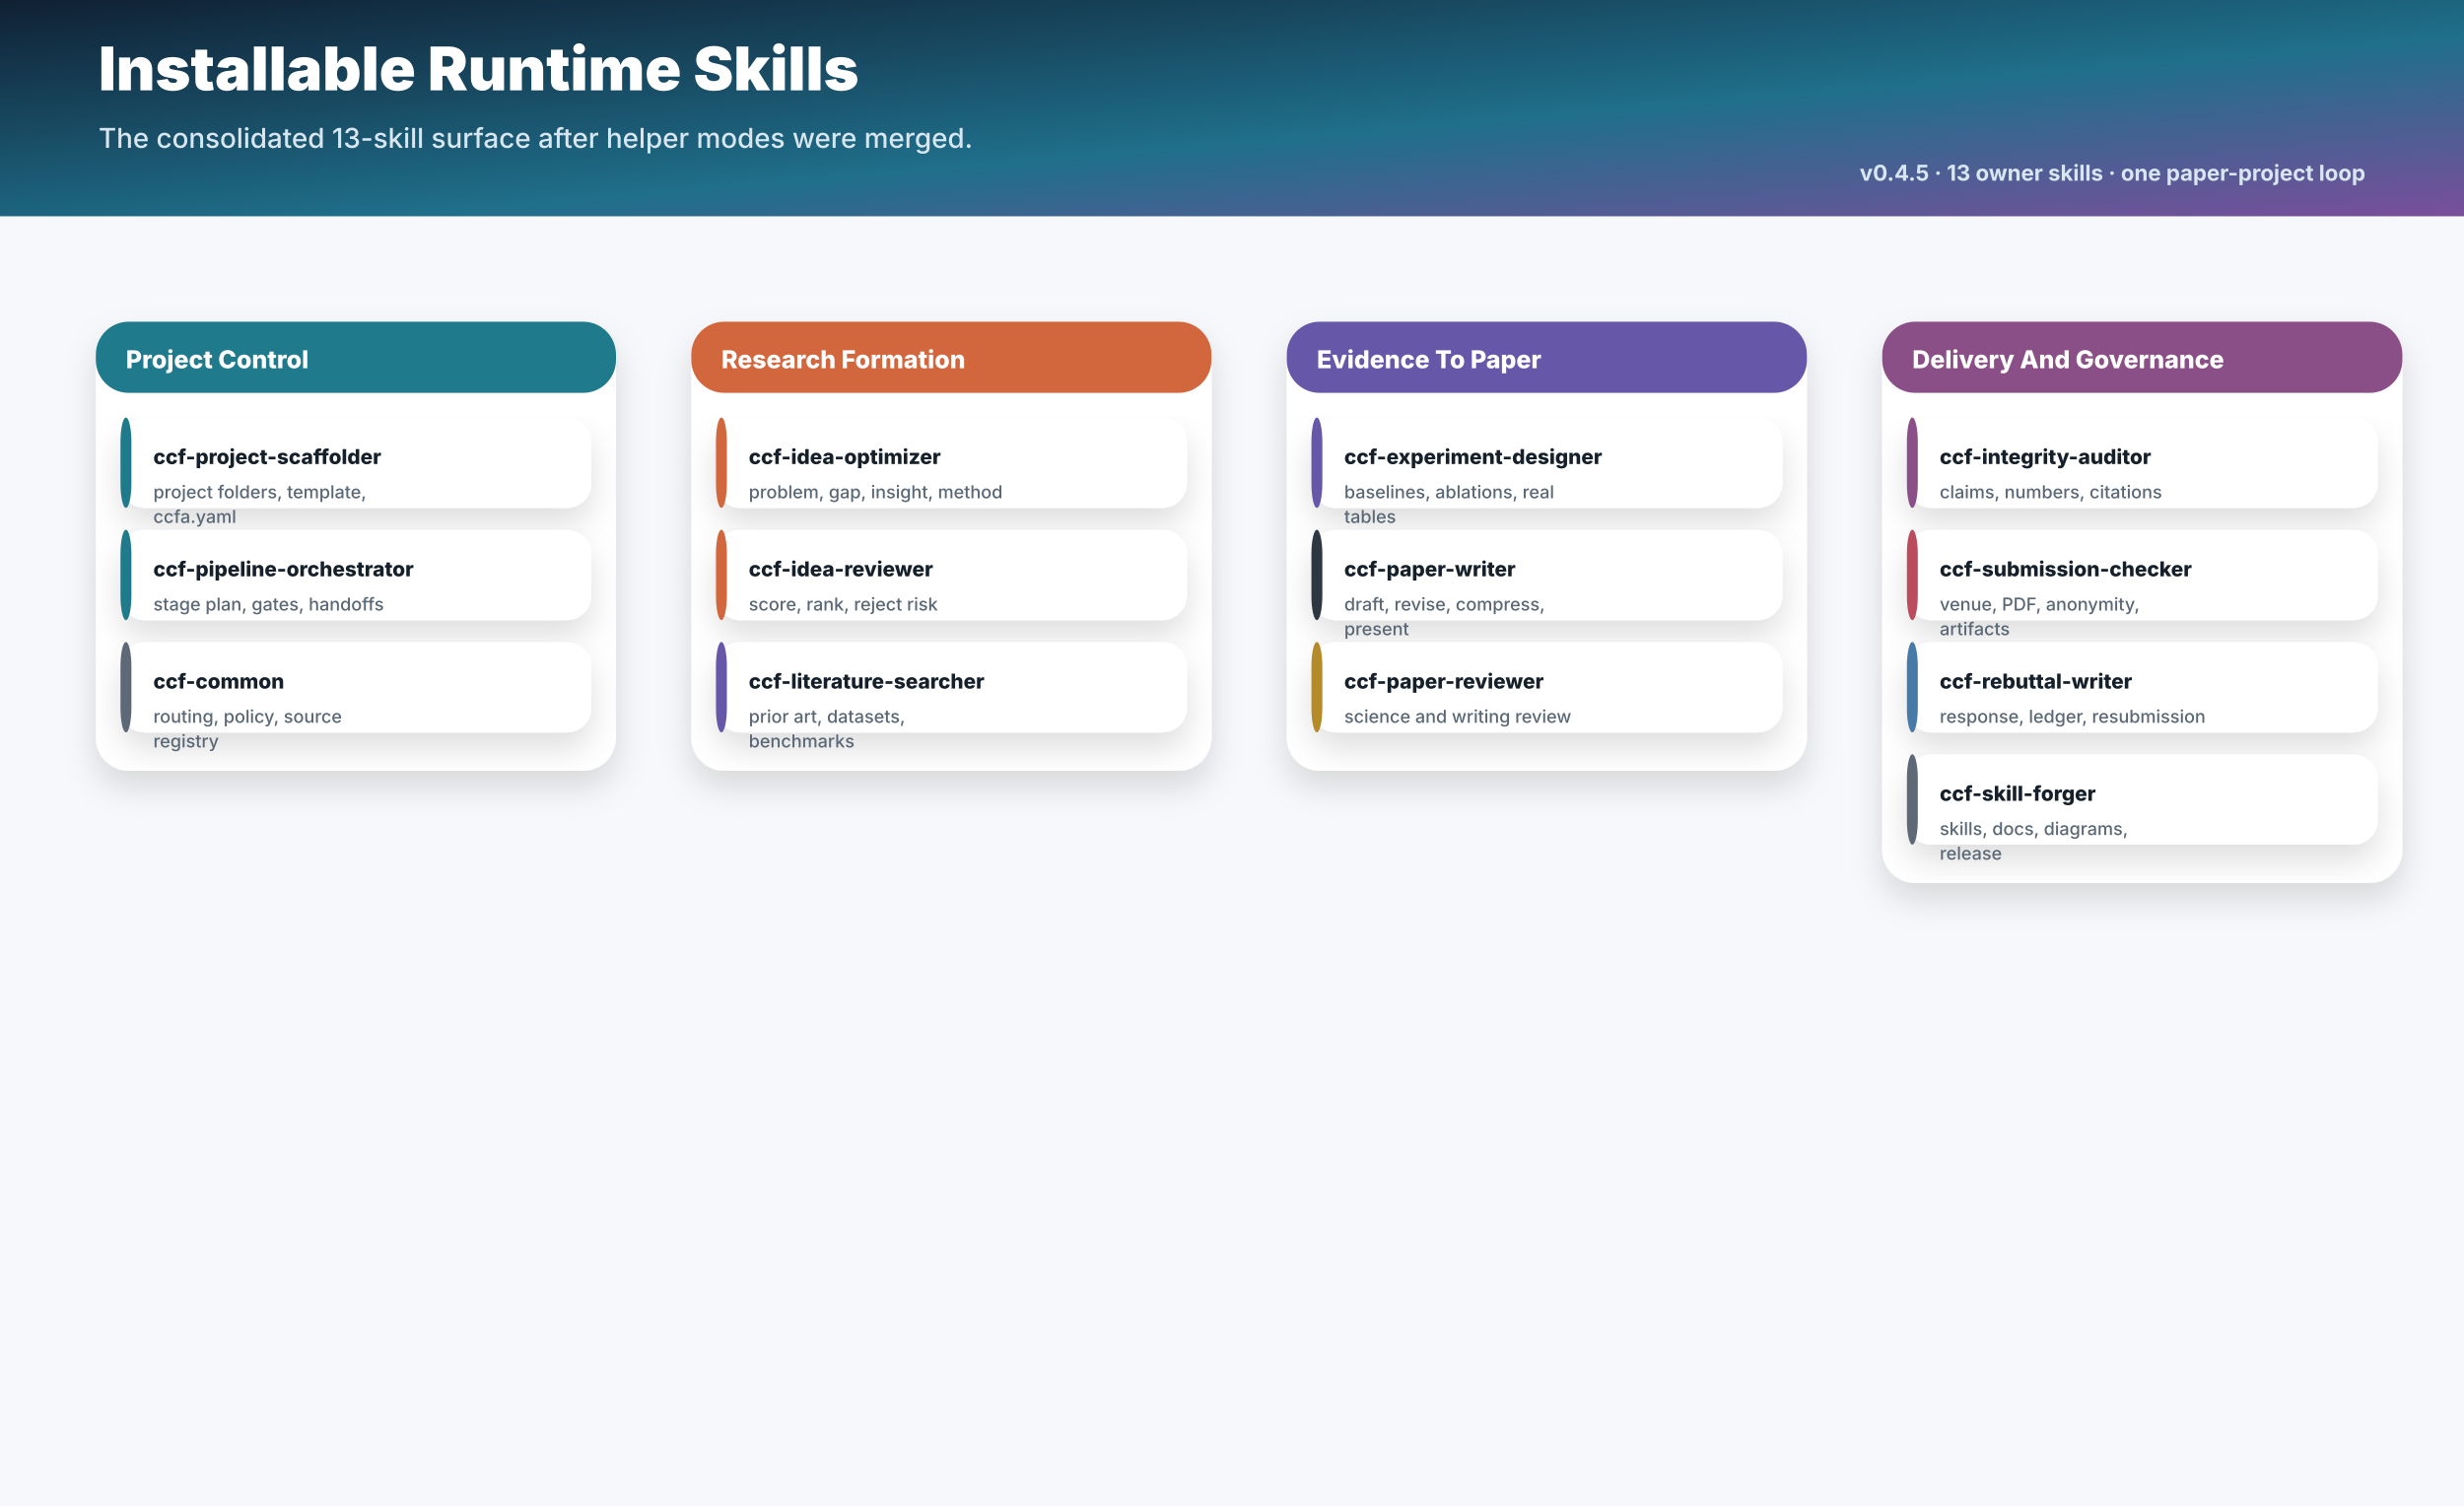
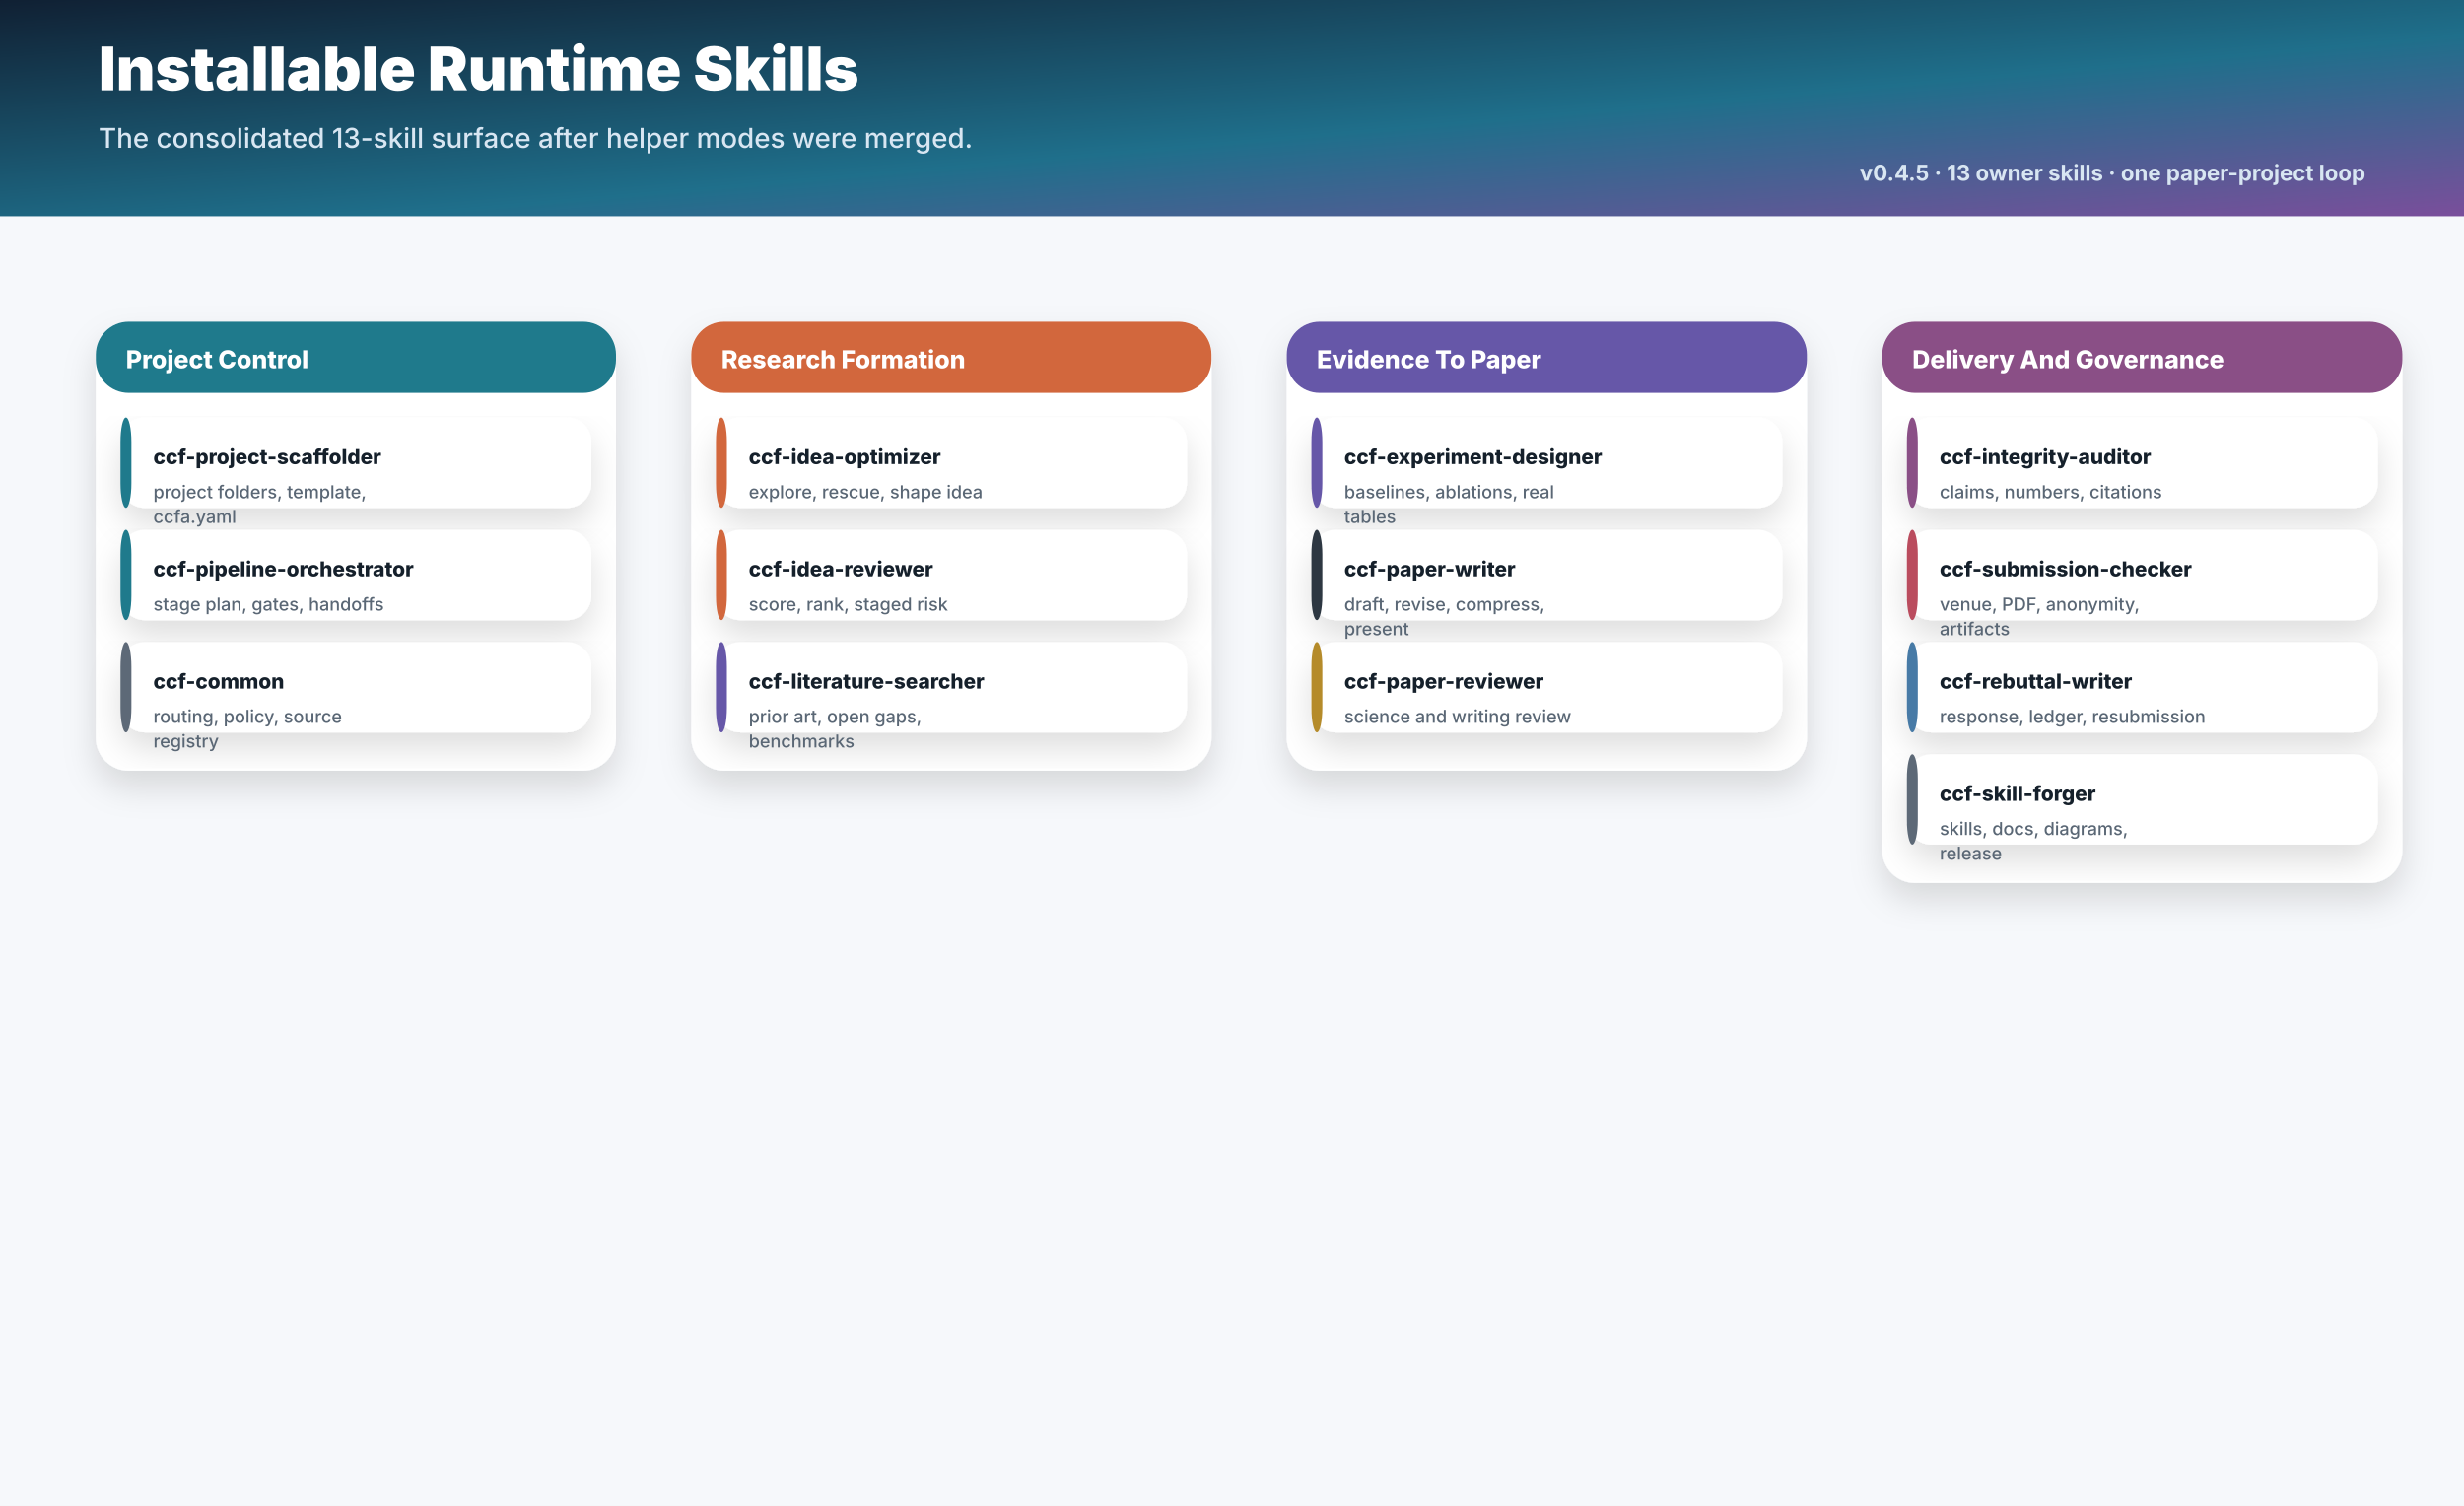
<svg xmlns="http://www.w3.org/2000/svg" width="1800" height="1100" viewBox="0 0 1800 1100">
  <defs>
    <linearGradient id="header" x1="0" y1="0" x2="1" y2="1">
      <stop offset="0" stop-color="#102033" />
      <stop offset="0.58" stop-color="#1F6F8B" />
      <stop offset="1" stop-color="#7A4E9B" />
    </linearGradient>
    <filter id="shadow" x="-20%" y="-20%" width="140%" height="160%">
      <feDropShadow dx="0" dy="12" stdDeviation="12" flood-color="#0B1826" flood-opacity="0.13" />
    </filter>
    <marker id="arrow" markerWidth="13" markerHeight="13" refX="11" refY="6.5" orient="auto">
      <path d="M2,2 L11,6.5 L2,11 Z" fill="#7B8794" />
    </marker>
  </defs>
  <style>text{font-family:Inter, Segoe UI, Arial, sans-serif;dominant-baseline:auto} .mono{font-family:Consolas,Menlo,monospace}</style>
  <rect x="0" y="0" width="1800" height="1100" rx="0" fill="#F6F8FB" stroke="none" stroke-width="2" />
  <rect x="0" y="0" width="1800" height="158" rx="0" fill="url(#header)" stroke="none" stroke-width="2" />
  <text x="72" y="66" font-size="44" font-weight="850" fill="#FFFFFF" text-anchor="start">Installable Runtime Skills</text>
  <text x="72" y="108" font-size="20" font-weight="500" fill="#D8E6F2" text-anchor="start">The consolidated 13-skill surface after helper modes were merged.</text>
  <text x="1728" y="132" font-size="16" font-weight="650" fill="#D8E6F2" text-anchor="end">v0.4.5 · 13 owner skills · one paper-project loop</text>
  <rect x="70" y="235" width="380" height="328" rx="24" fill="#FFFFFF" stroke="none" stroke-width="2" filter="url(#shadow)" />
  <rect x="70" y="235" width="380" height="52" rx="24" fill="#1F7A8C" stroke="none" stroke-width="2" />
  <text x="92" y="269" font-size="18" font-weight="820" fill="#FFFFFF" text-anchor="start">Project Control</text>
  <rect x="88" y="305" width="344" height="66" rx="18" fill="#FFFFFF" stroke="none" stroke-width="2" filter="url(#shadow)" />
  <rect x="88" y="305" width="8" height="66" rx="18" fill="#1F7A8C" stroke="none" stroke-width="2" />
  <text x="112" y="339" font-size="15" font-weight="820" fill="#15202B" text-anchor="start">ccf-project-scaffolder</text>
  <text x="112" y="364" font-size="13" font-weight="520" fill="#5A6775" text-anchor="start">project folders, template,</text>
  <text x="112" y="382" font-size="13" font-weight="520" fill="#5A6775" text-anchor="start">ccfa.yaml</text>
  <rect x="88" y="387" width="344" height="66" rx="18" fill="#FFFFFF" stroke="none" stroke-width="2" filter="url(#shadow)" />
  <rect x="88" y="387" width="8" height="66" rx="18" fill="#1F7A8C" stroke="none" stroke-width="2" />
  <text x="112" y="421" font-size="15" font-weight="820" fill="#15202B" text-anchor="start">ccf-pipeline-orchestrator</text>
  <text x="112" y="446" font-size="13" font-weight="520" fill="#5A6775" text-anchor="start">stage plan, gates, handoffs</text>
  <rect x="88" y="469" width="344" height="66" rx="18" fill="#FFFFFF" stroke="none" stroke-width="2" filter="url(#shadow)" />
  <rect x="88" y="469" width="8" height="66" rx="18" fill="#5D6977" stroke="none" stroke-width="2" />
  <text x="112" y="503" font-size="15" font-weight="820" fill="#15202B" text-anchor="start">ccf-common</text>
  <text x="112" y="528" font-size="13" font-weight="520" fill="#5A6775" text-anchor="start">routing, policy, source</text>
  <text x="112" y="546" font-size="13" font-weight="520" fill="#5A6775" text-anchor="start">registry</text>
  <rect x="505" y="235" width="380" height="328" rx="24" fill="#FFFFFF" stroke="none" stroke-width="2" filter="url(#shadow)" />
  <rect x="505" y="235" width="380" height="52" rx="24" fill="#D2673D" stroke="none" stroke-width="2" />
  <text x="527" y="269" font-size="18" font-weight="820" fill="#FFFFFF" text-anchor="start">Research Formation</text>
  <rect x="523" y="305" width="344" height="66" rx="18" fill="#FFFFFF" stroke="none" stroke-width="2" filter="url(#shadow)" />
  <rect x="523" y="305" width="8" height="66" rx="18" fill="#D2673D" stroke="none" stroke-width="2" />
  <text x="547" y="339" font-size="15" font-weight="820" fill="#15202B" text-anchor="start">ccf-idea-optimizer</text>
-   <text x="547" y="364" font-size="13" font-weight="520" fill="#5A6775" text-anchor="start">problem, gap, insight, method</text>
+   <text x="547" y="364" font-size="13" font-weight="520" fill="#5A6775" text-anchor="start">explore, rescue, shape idea</text>
  <rect x="523" y="387" width="344" height="66" rx="18" fill="#FFFFFF" stroke="none" stroke-width="2" filter="url(#shadow)" />
  <rect x="523" y="387" width="8" height="66" rx="18" fill="#D2673D" stroke="none" stroke-width="2" />
  <text x="547" y="421" font-size="15" font-weight="820" fill="#15202B" text-anchor="start">ccf-idea-reviewer</text>
-   <text x="547" y="446" font-size="13" font-weight="520" fill="#5A6775" text-anchor="start">score, rank, reject risk</text>
+   <text x="547" y="446" font-size="13" font-weight="520" fill="#5A6775" text-anchor="start">score, rank, staged risk</text>
  <rect x="523" y="469" width="344" height="66" rx="18" fill="#FFFFFF" stroke="none" stroke-width="2" filter="url(#shadow)" />
  <rect x="523" y="469" width="8" height="66" rx="18" fill="#6657A8" stroke="none" stroke-width="2" />
  <text x="547" y="503" font-size="15" font-weight="820" fill="#15202B" text-anchor="start">ccf-literature-searcher</text>
-   <text x="547" y="528" font-size="13" font-weight="520" fill="#5A6775" text-anchor="start">prior art, datasets,</text>
+   <text x="547" y="528" font-size="13" font-weight="520" fill="#5A6775" text-anchor="start">prior art, open gaps,</text>
  <text x="547" y="546" font-size="13" font-weight="520" fill="#5A6775" text-anchor="start">benchmarks</text>
  <rect x="940" y="235" width="380" height="328" rx="24" fill="#FFFFFF" stroke="none" stroke-width="2" filter="url(#shadow)" />
  <rect x="940" y="235" width="380" height="52" rx="24" fill="#6657A8" stroke="none" stroke-width="2" />
  <text x="962" y="269" font-size="18" font-weight="820" fill="#FFFFFF" text-anchor="start">Evidence To Paper</text>
  <rect x="958" y="305" width="344" height="66" rx="18" fill="#FFFFFF" stroke="none" stroke-width="2" filter="url(#shadow)" />
  <rect x="958" y="305" width="8" height="66" rx="18" fill="#6657A8" stroke="none" stroke-width="2" />
  <text x="982" y="339" font-size="15" font-weight="820" fill="#15202B" text-anchor="start">ccf-experiment-designer</text>
  <text x="982" y="364" font-size="13" font-weight="520" fill="#5A6775" text-anchor="start">baselines, ablations, real</text>
  <text x="982" y="382" font-size="13" font-weight="520" fill="#5A6775" text-anchor="start">tables</text>
  <rect x="958" y="387" width="344" height="66" rx="18" fill="#FFFFFF" stroke="none" stroke-width="2" filter="url(#shadow)" />
  <rect x="958" y="387" width="8" height="66" rx="18" fill="#2D3742" stroke="none" stroke-width="2" />
  <text x="982" y="421" font-size="15" font-weight="820" fill="#15202B" text-anchor="start">ccf-paper-writer</text>
  <text x="982" y="446" font-size="13" font-weight="520" fill="#5A6775" text-anchor="start">draft, revise, compress,</text>
  <text x="982" y="464" font-size="13" font-weight="520" fill="#5A6775" text-anchor="start">present</text>
  <rect x="958" y="469" width="344" height="66" rx="18" fill="#FFFFFF" stroke="none" stroke-width="2" filter="url(#shadow)" />
  <rect x="958" y="469" width="8" height="66" rx="18" fill="#B58B2A" stroke="none" stroke-width="2" />
  <text x="982" y="503" font-size="15" font-weight="820" fill="#15202B" text-anchor="start">ccf-paper-reviewer</text>
  <text x="982" y="528" font-size="13" font-weight="520" fill="#5A6775" text-anchor="start">science and writing review</text>
  <rect x="1375" y="235" width="380" height="410" rx="24" fill="#FFFFFF" stroke="none" stroke-width="2" filter="url(#shadow)" />
  <rect x="1375" y="235" width="380" height="52" rx="24" fill="#8A4F86" stroke="none" stroke-width="2" />
  <text x="1397" y="269" font-size="18" font-weight="820" fill="#FFFFFF" text-anchor="start">Delivery And Governance</text>
  <rect x="1393" y="305" width="344" height="66" rx="18" fill="#FFFFFF" stroke="none" stroke-width="2" filter="url(#shadow)" />
  <rect x="1393" y="305" width="8" height="66" rx="18" fill="#8A4F86" stroke="none" stroke-width="2" />
  <text x="1417" y="339" font-size="15" font-weight="820" fill="#15202B" text-anchor="start">ccf-integrity-auditor</text>
  <text x="1417" y="364" font-size="13" font-weight="520" fill="#5A6775" text-anchor="start">claims, numbers, citations</text>
  <rect x="1393" y="387" width="344" height="66" rx="18" fill="#FFFFFF" stroke="none" stroke-width="2" filter="url(#shadow)" />
  <rect x="1393" y="387" width="8" height="66" rx="18" fill="#BA4C5E" stroke="none" stroke-width="2" />
  <text x="1417" y="421" font-size="15" font-weight="820" fill="#15202B" text-anchor="start">ccf-submission-checker</text>
  <text x="1417" y="446" font-size="13" font-weight="520" fill="#5A6775" text-anchor="start">venue, PDF, anonymity,</text>
  <text x="1417" y="464" font-size="13" font-weight="520" fill="#5A6775" text-anchor="start">artifacts</text>
  <rect x="1393" y="469" width="344" height="66" rx="18" fill="#FFFFFF" stroke="none" stroke-width="2" filter="url(#shadow)" />
  <rect x="1393" y="469" width="8" height="66" rx="18" fill="#477AA6" stroke="none" stroke-width="2" />
  <text x="1417" y="503" font-size="15" font-weight="820" fill="#15202B" text-anchor="start">ccf-rebuttal-writer</text>
  <text x="1417" y="528" font-size="13" font-weight="520" fill="#5A6775" text-anchor="start">response, ledger, resubmission</text>
  <rect x="1393" y="551" width="344" height="66" rx="18" fill="#FFFFFF" stroke="none" stroke-width="2" filter="url(#shadow)" />
  <rect x="1393" y="551" width="8" height="66" rx="18" fill="#5D6977" stroke="none" stroke-width="2" />
  <text x="1417" y="585" font-size="15" font-weight="820" fill="#15202B" text-anchor="start">ccf-skill-forger</text>
  <text x="1417" y="610" font-size="13" font-weight="520" fill="#5A6775" text-anchor="start">skills, docs, diagrams,</text>
  <text x="1417" y="628" font-size="13" font-weight="520" fill="#5A6775" text-anchor="start">release</text>
</svg>
